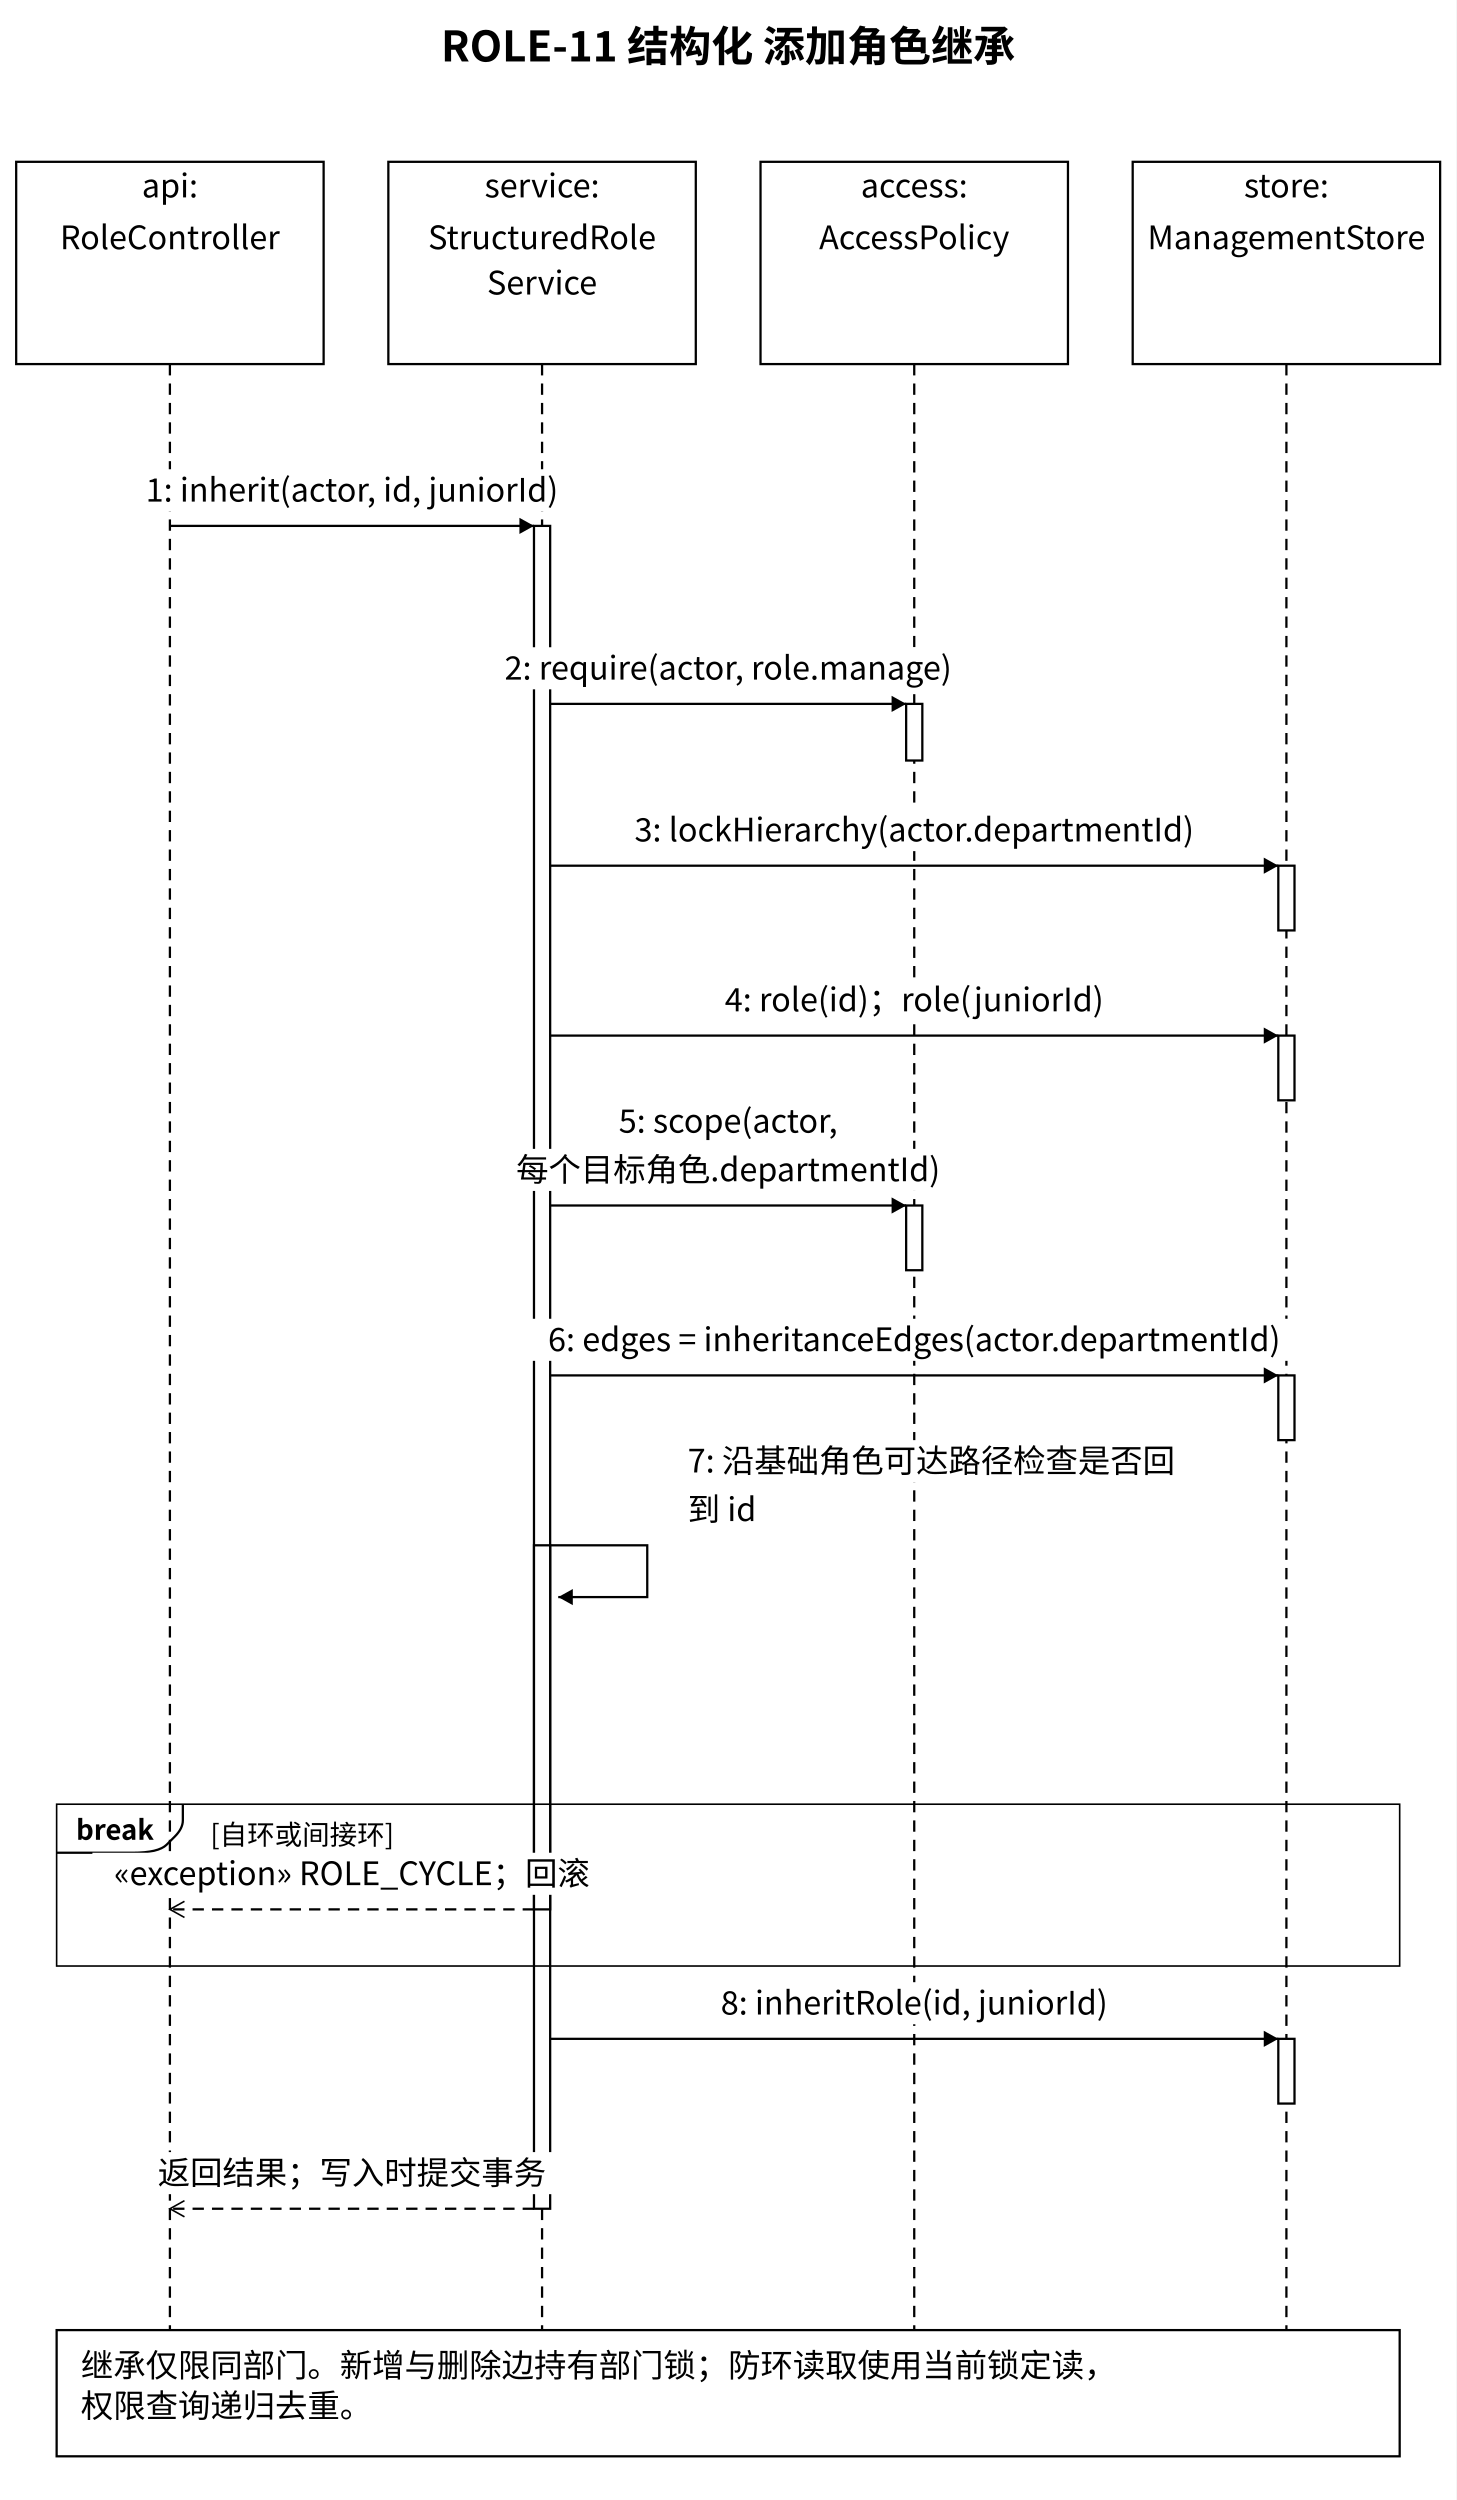
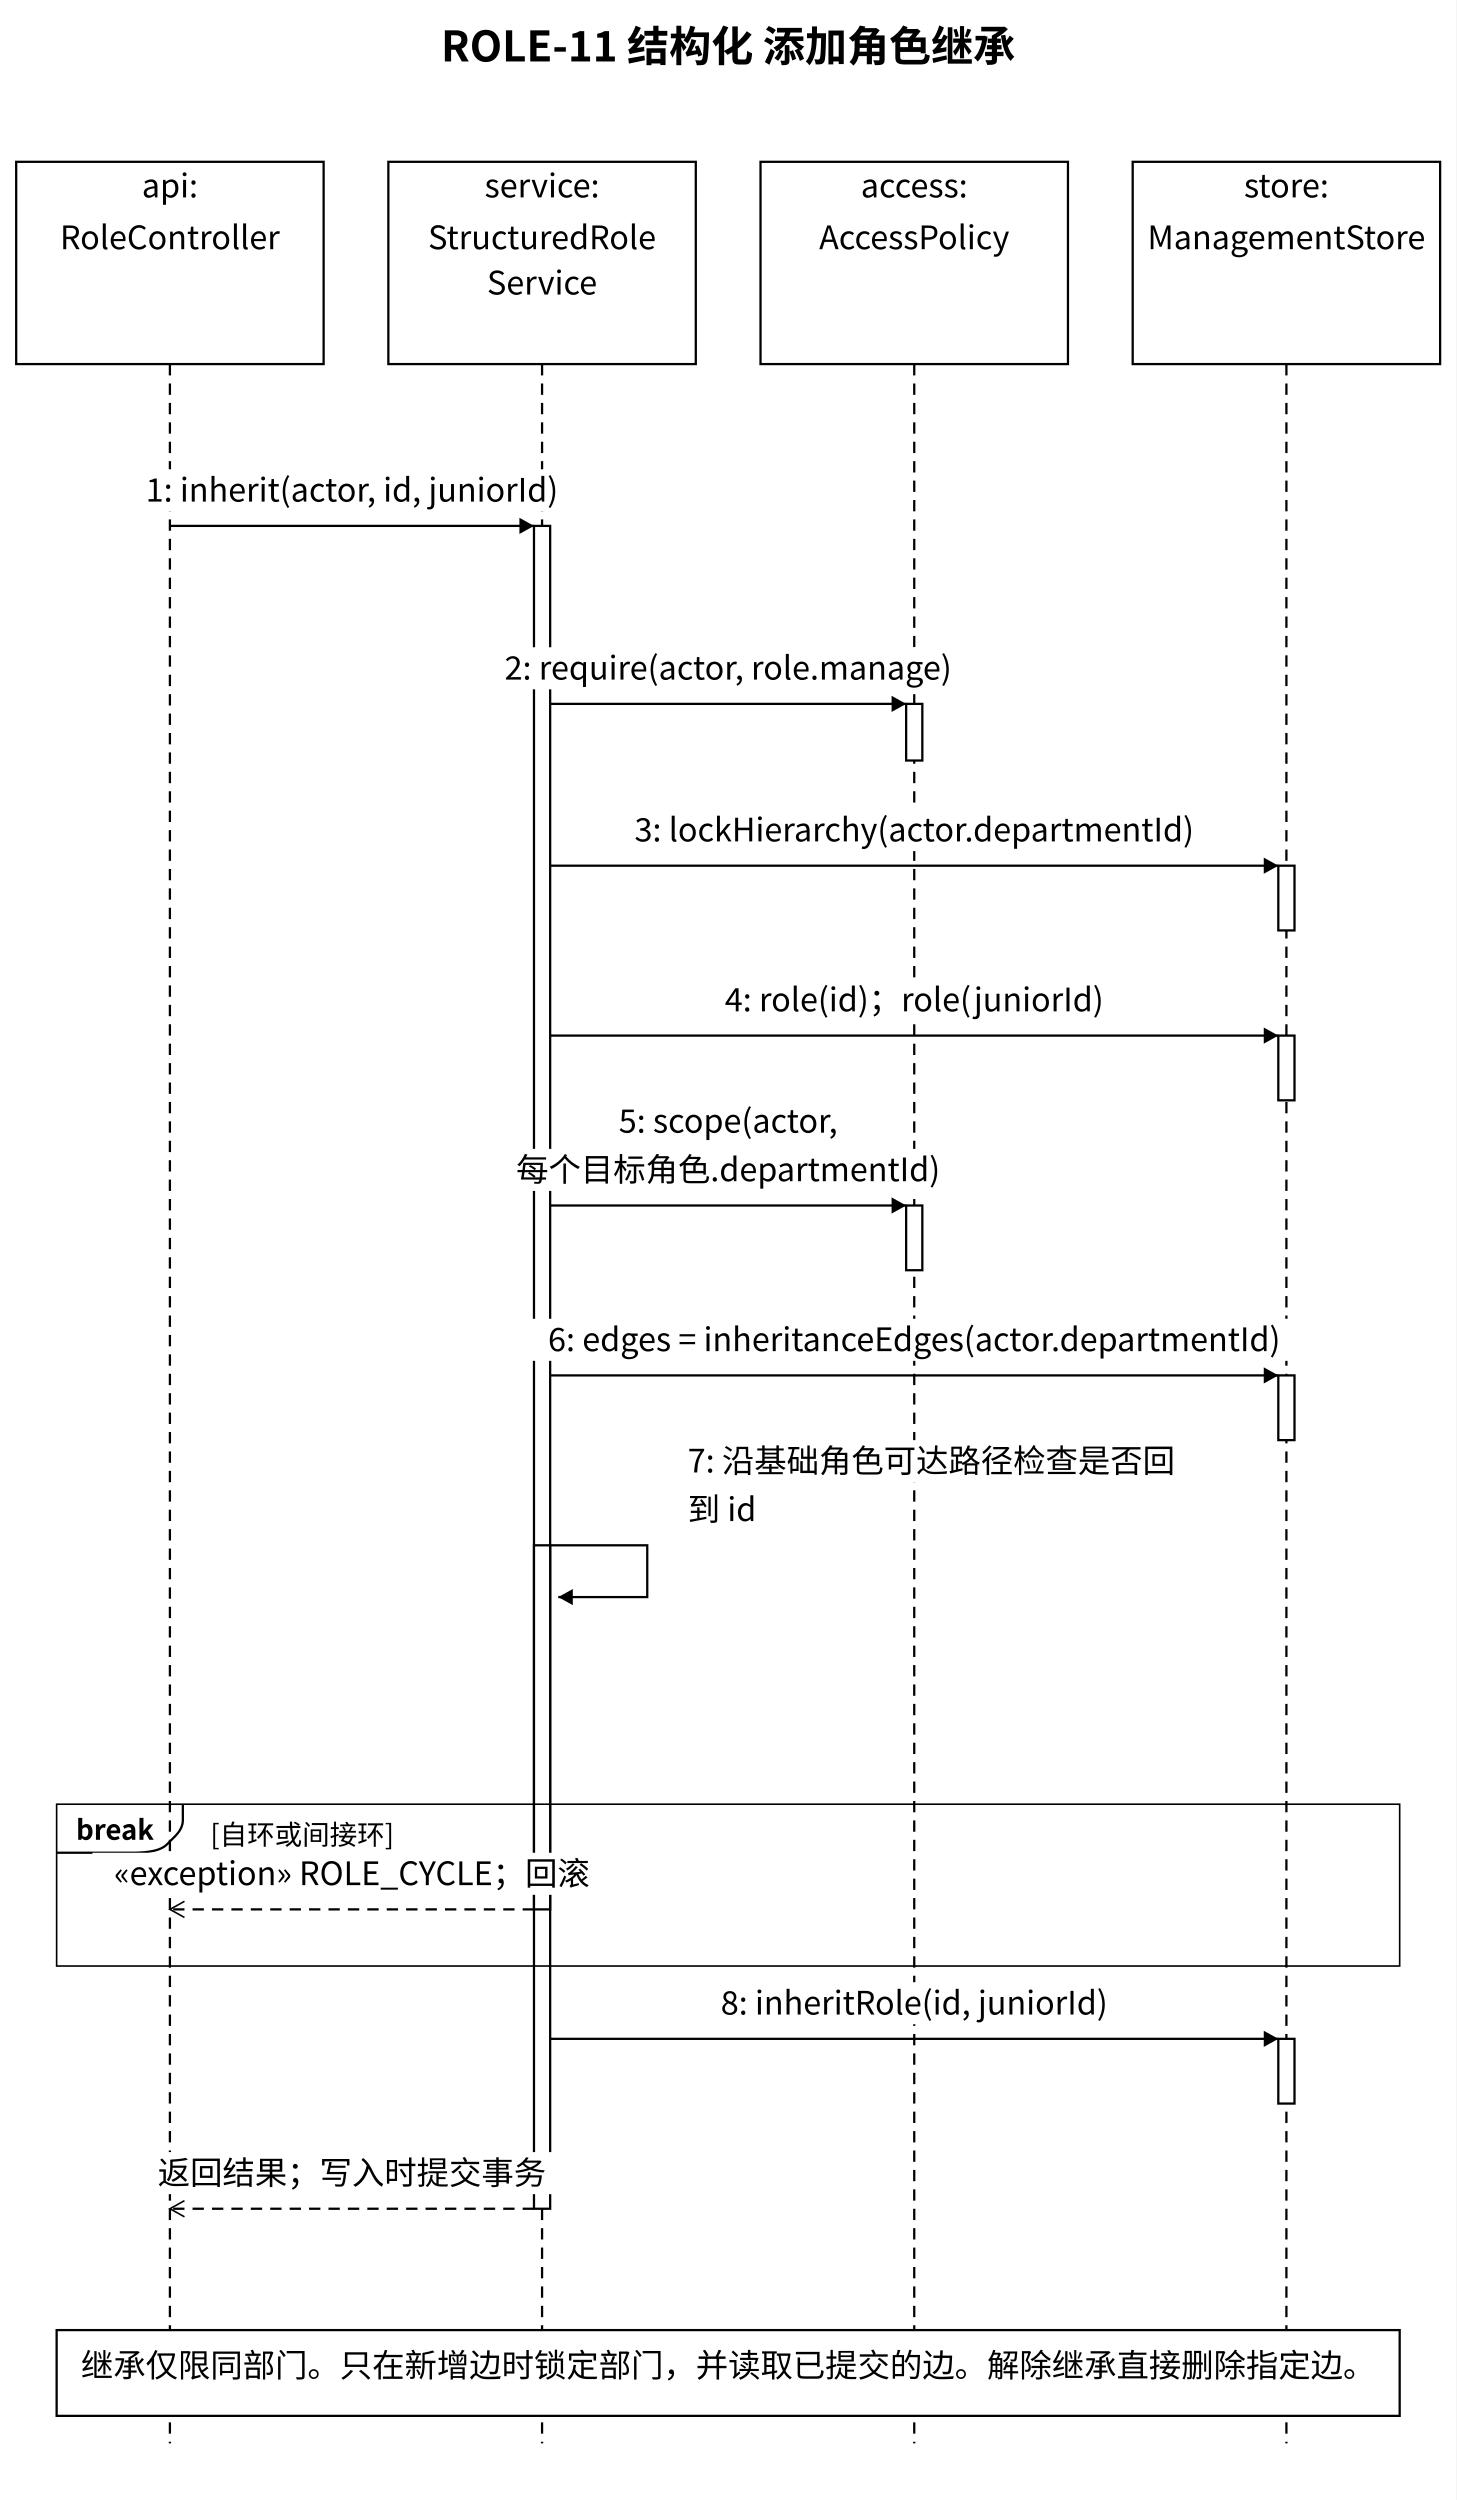
<svg xmlns="http://www.w3.org/2000/svg" width="900" height="1545" viewBox="0 0 900 1545">
  <style>text{font-family:'PingFang SC','Microsoft YaHei','Noto Sans CJK SC',system-ui,sans-serif;fill:black}</style>
  <defs>
    <marker id="open" markerWidth="12" markerHeight="12" refX="10" refY="6" orient="auto" markerUnits="userSpaceOnUse">
      <path d="M1,1 L10,6 L1,11" fill="none" stroke="black" />
    </marker>
    <marker id="filled" markerWidth="12" markerHeight="12" refX="10" refY="6" orient="auto" markerUnits="userSpaceOnUse">
      <path d="M1,1 L10,6 L1,11 Z" fill="black" />
    </marker>
    <marker id="triangle" markerWidth="16" markerHeight="16" refX="14" refY="8" orient="auto" markerUnits="userSpaceOnUse">
      <path d="M1,1 L14,8 L1,15 Z" fill="white" stroke="black" />
    </marker>
  </defs>
  <rect width="100%" height="100%" fill="white" />
  <text x="450.0" y="38" font-size="26" text-anchor="middle" font-weight="600">ROLE-11 结构化 添加角色继承</text>
  <rect x="10" y="100" width="190" height="125" rx="0" fill="white" stroke="black" stroke-width="1.4" />
  <text x="105" y="122" font-size="20" text-anchor="middle" font-weight="400">api:</text>
  <text x="105" y="154" font-size="20" text-anchor="middle" font-weight="400">RoleController</text>
  <path d="M 105,225 L 105,1510" fill="none" stroke="black" stroke-width="1.4" stroke-dasharray="7 5" />
  <rect x="240" y="100" width="190" height="125" rx="0" fill="white" stroke="black" stroke-width="1.4" />
  <text x="335" y="122" font-size="20" text-anchor="middle" font-weight="400">service:</text>
  <text x="335" y="154" font-size="20" text-anchor="middle" font-weight="400">StructuredRole</text>
  <text x="335" y="182" font-size="20" text-anchor="middle" font-weight="400">Service</text>
  <path d="M 335,225 L 335,1510" fill="none" stroke="black" stroke-width="1.4" stroke-dasharray="7 5" />
  <rect x="470" y="100" width="190" height="125" rx="0" fill="white" stroke="black" stroke-width="1.4" />
  <text x="565" y="122" font-size="20" text-anchor="middle" font-weight="400">access:</text>
  <text x="565" y="154" font-size="20" text-anchor="middle" font-weight="400">AccessPolicy</text>
  <path d="M 565,225 L 565,1510" fill="none" stroke="black" stroke-width="1.4" stroke-dasharray="7 5" />
  <rect x="700" y="100" width="190" height="125" rx="0" fill="white" stroke="black" stroke-width="1.4" />
  <text x="795" y="122" font-size="20" text-anchor="middle" font-weight="400">store:</text>
  <text x="795" y="154" font-size="20" text-anchor="middle" font-weight="400">ManagementStore</text>
  <path d="M 795,225 L 795,1510" fill="none" stroke="black" stroke-width="1.4" stroke-dasharray="7 5" />
  <rect x="330" y="325" width="10" height="1040" rx="0" fill="white" stroke="black" stroke-width="1.4" />
  <path d="M 105,325 L 330,325" fill="none" stroke="black" stroke-width="1.4" marker-end="url(#filled)" />
  <rect x="35.8" y="290" width="363.4" height="26" fill="white" />
  <text x="217.5" y="310" font-size="20" text-anchor="middle" font-weight="400">1: inherit(actor, id, juniorId)</text>
  <rect x="560" y="435" width="10" height="35" rx="0" fill="white" stroke="black" stroke-width="1.4" />
  <path d="M 340,435 L 560,435" fill="none" stroke="black" stroke-width="1.4" marker-end="url(#filled)" />
  <rect x="274.0" y="400" width="352" height="26" fill="white" />
  <text x="450.0" y="420" font-size="20" text-anchor="middle" font-weight="400">2: require(actor, role.manage)</text>
  <rect x="790" y="535" width="10" height="40" rx="0" fill="white" stroke="black" stroke-width="1.4" />
  <path d="M 340,535 L 790,535" fill="none" stroke="black" stroke-width="1.4" marker-end="url(#filled)" />
  <rect x="354.8" y="500" width="420.4" height="26" fill="white" />
  <text x="565.0" y="520" font-size="20" text-anchor="middle" font-weight="400">3: lockHierarchy(actor.departmentId)</text>
  <rect x="790" y="640" width="10" height="40" rx="0" fill="white" stroke="black" stroke-width="1.4" />
  <path d="M 340,640 L 790,640" fill="none" stroke="black" stroke-width="1.4" marker-end="url(#filled)" />
  <rect x="407.5" y="605" width="315" height="26" fill="white" />
  <text x="565.0" y="625" font-size="20" text-anchor="middle" font-weight="400">4: role(id)；role(juniorId)</text>
  <rect x="560" y="745" width="10" height="40" rx="0" fill="white" stroke="black" stroke-width="1.4" />
  <path d="M 340,745 L 560,745" fill="none" stroke="black" stroke-width="1.4" marker-end="url(#filled)" />
  <rect x="359.5" y="680" width="181" height="26" fill="white" />
  <text x="450.0" y="700" font-size="20" text-anchor="middle" font-weight="400">5: scope(actor,</text>
  <rect x="305.2" y="710" width="289.6" height="26" fill="white" />
  <text x="450.0" y="730" font-size="20" text-anchor="middle" font-weight="400">每个目标角色.departmentId)</text>
  <rect x="790" y="850" width="10" height="40" rx="0" fill="white" stroke="black" stroke-width="1.4" />
  <path d="M 340,850 L 790,850" fill="none" stroke="black" stroke-width="1.4" marker-end="url(#filled)" />
  <rect x="292.1" y="815" width="545.8" height="26" fill="white" />
  <text x="565.0" y="835" font-size="20" text-anchor="middle" font-weight="400">6: edges = inheritanceEdges(actor.departmentId)</text>
  <rect x="330" y="955" width="10" height="225" rx="0" fill="white" stroke="black" stroke-width="1.4" />
  <path d="M 340,955 L 400,955 L 400,987 L 345,987" fill="none" stroke="black" stroke-width="1.4" marker-end="url(#filled)" />
  <rect x="420" y="890" width="324.2" height="26" fill="white" />
  <text x="425" y="910" font-size="20" text-anchor="start" font-weight="400">7: 沿基础角色可达路径检查是否回</text>
  <rect x="420" y="920" width="64.2" height="26" fill="white" />
  <text x="425" y="940" font-size="20" text-anchor="start" font-weight="400">到 id</text>
  <rect x="35" y="1115" width="830" height="100" fill="none" stroke="black" />
  <path d="M 35,1145 L 82.0,1145.0 Q 98,1145 103.0,1140.0 L 108.0,1135.0 Q 113,1130 113.0,1125.0 L 113,1115" fill="none" stroke="black" stroke-width="1.4" />
  <text x="47" y="1137" font-size="17" text-anchor="start" font-weight="600">break</text>
  <rect x="125" y="1123" width="131.38" height="23" fill="white" />
  <text x="130" y="1140" font-size="17" text-anchor="start" font-weight="400">[自环或间接环]</text>
  <path d="M 330,1180 L 105,1180" fill="none" stroke="black" stroke-width="1.4" stroke-dasharray="7 5" marker-end="url(#open)" />
  <rect x="57.1" y="1145" width="320.8" height="26" fill="white" />
  <text x="217.5" y="1165" font-size="20" text-anchor="middle" font-weight="400">«exception» ROLE_CYCLE；回滚</text>
  <rect x="790" y="1260" width="10" height="40" rx="0" fill="white" stroke="black" stroke-width="1.4" />
  <path d="M 340,1260 L 790,1260" fill="none" stroke="black" stroke-width="1.4" marker-end="url(#filled)" />
  <rect x="400.4" y="1225" width="329.2" height="26" fill="white" />
  <text x="565.0" y="1245" font-size="20" text-anchor="middle" font-weight="400">8: inheritRole(id, juniorId)</text>
  <path d="M 330,1365 L 105,1365" fill="none" stroke="black" stroke-width="1.4" stroke-dasharray="7 5" marker-end="url(#open)" />
  <rect x="92.5" y="1330" width="250" height="26" fill="white" />
  <text x="217.5" y="1350" font-size="20" text-anchor="middle" font-weight="400">返回结果；写入时提交事务</text>
-   <rect x="35" y="1440" width="830" height="78" rx="0" fill="white" stroke="black" stroke-width="1.4" />
-   <text x="50" y="1469" font-size="20" text-anchor="start" font-weight="400">继承仅限同部门。新增与删除边持有部门锁；防环读取使用当前锁定读，</text>
-   <text x="50" y="1494" font-size="20" text-anchor="start" font-weight="400">权限查询递归去重。</text>
+   <rect x="35" y="1440" width="830" height="53" rx="0" fill="white" stroke="black" stroke-width="1.4" />
+   <text x="50" y="1469" font-size="20" text-anchor="start" font-weight="400">继承仅限同部门。只在新增边时锁定部门，并读取已提交的边。解除继承直接删除指定边。</text>
</svg>
